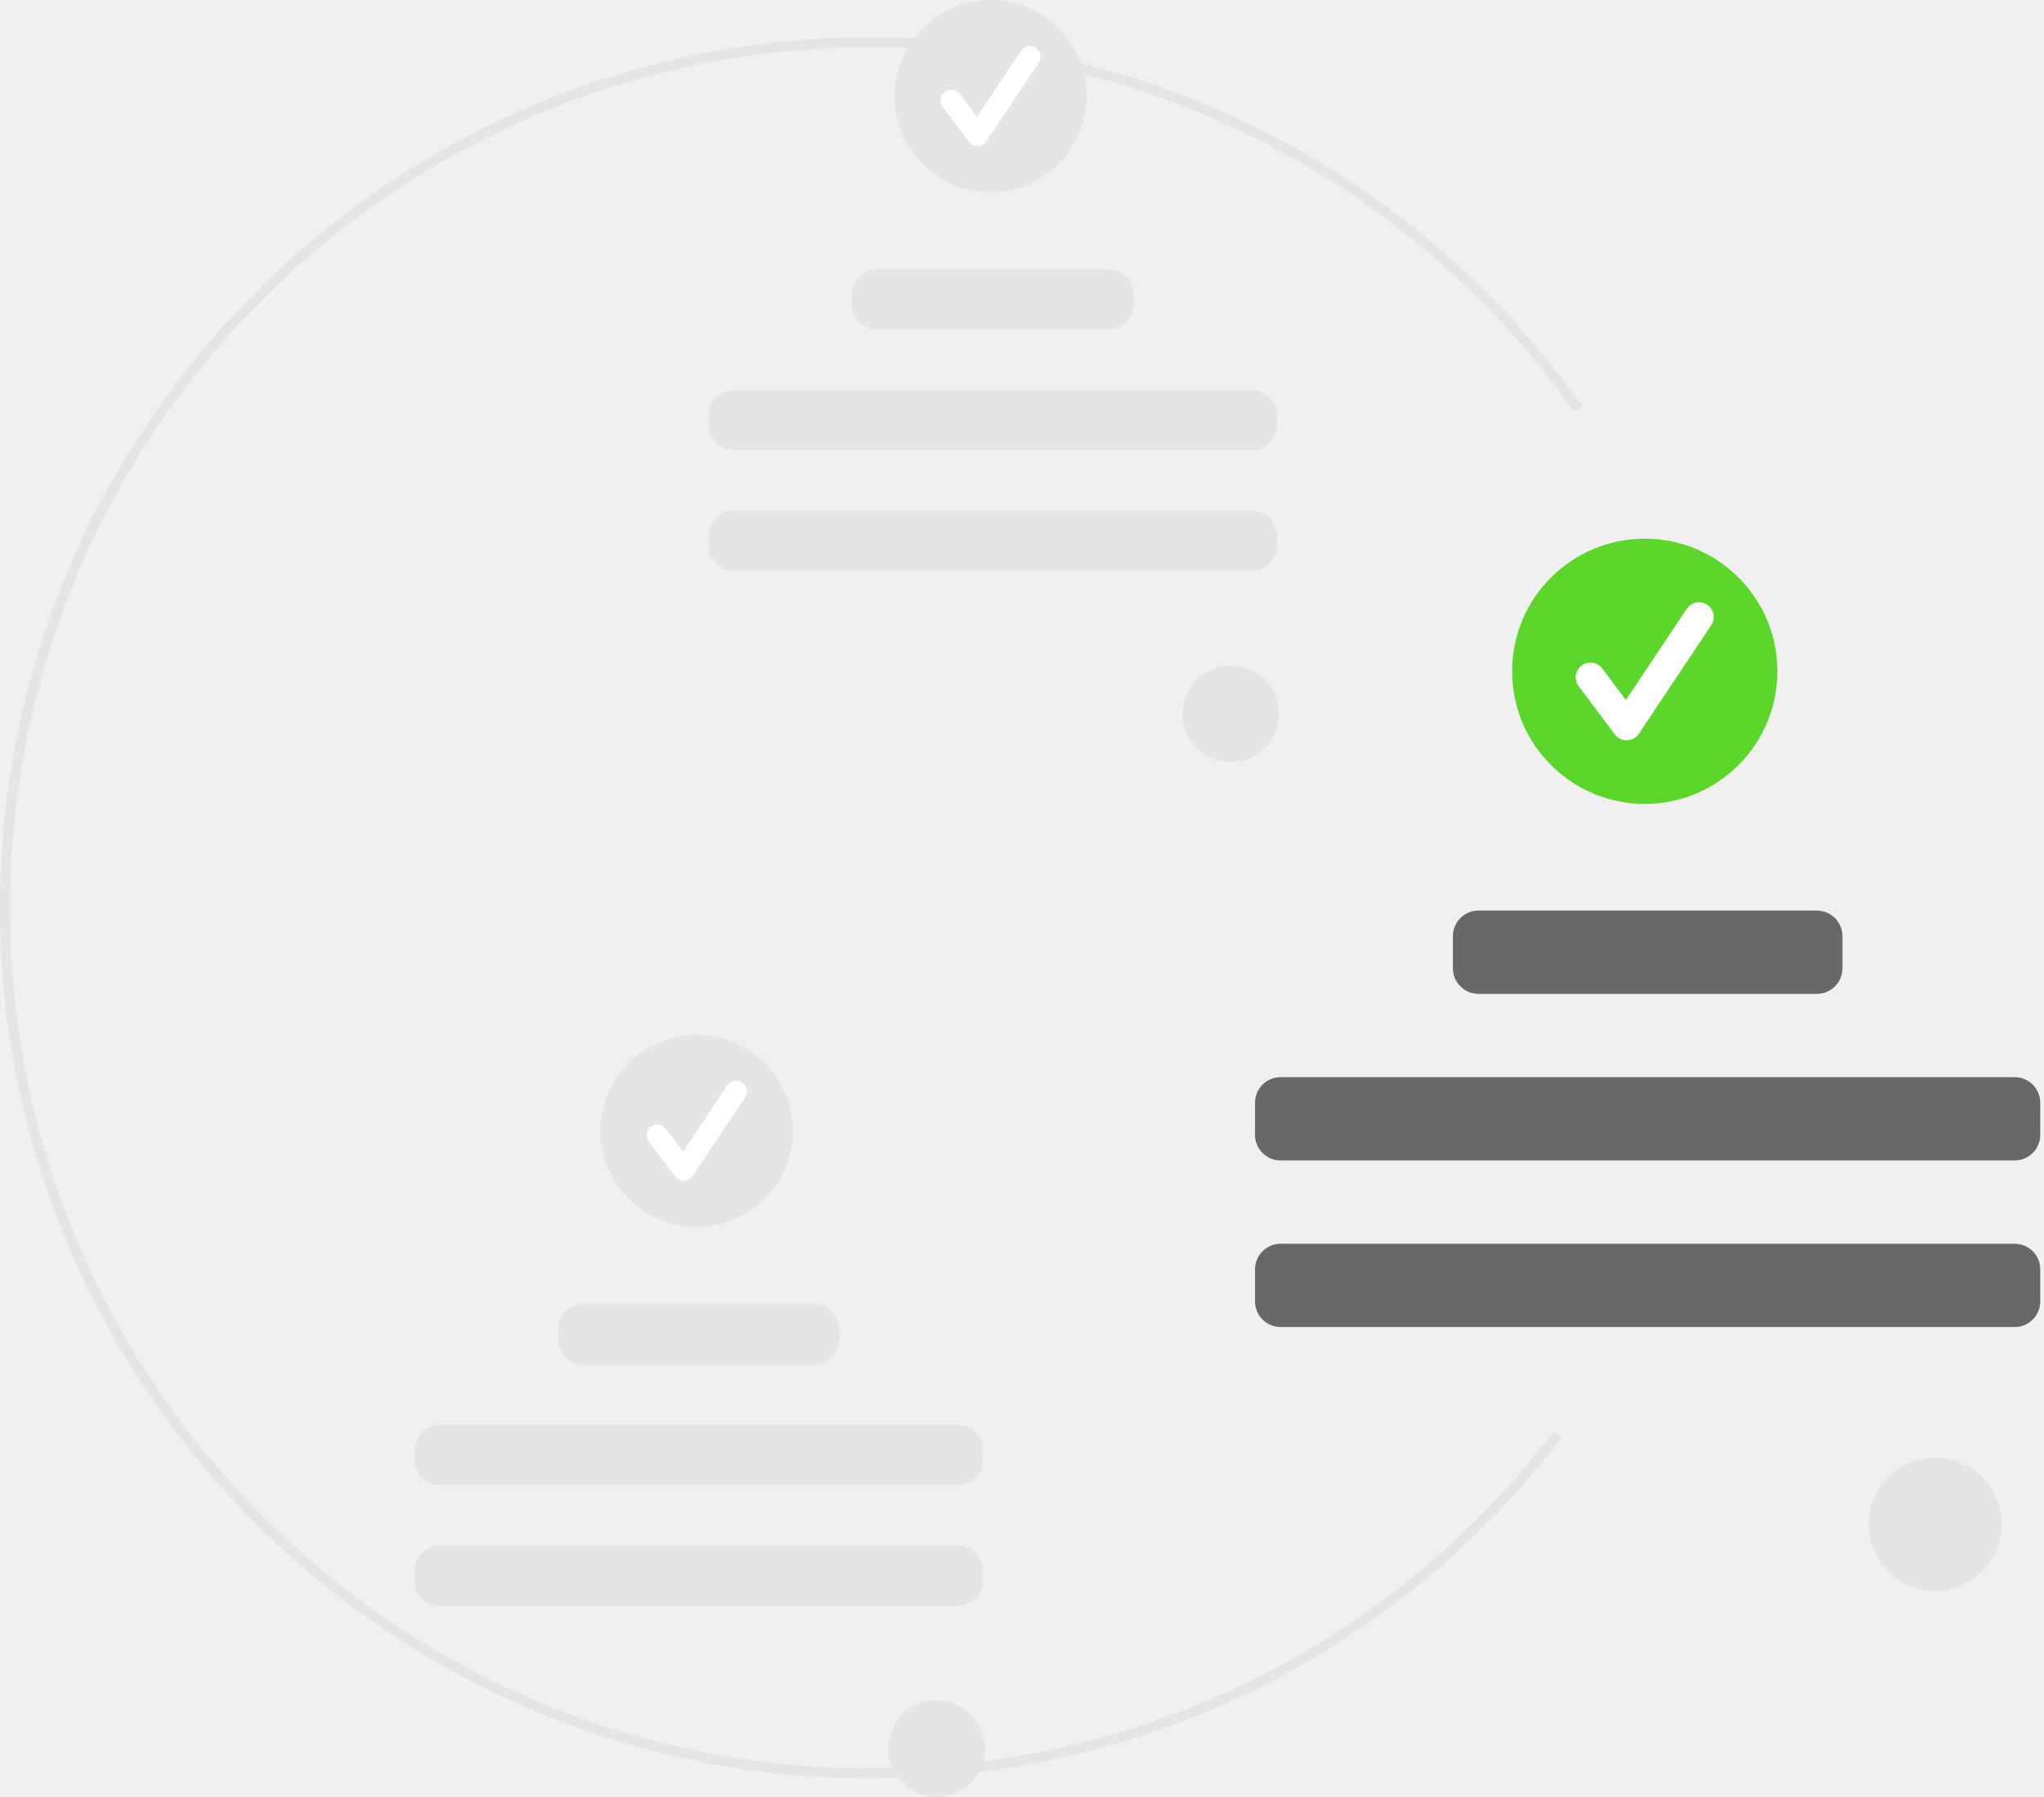
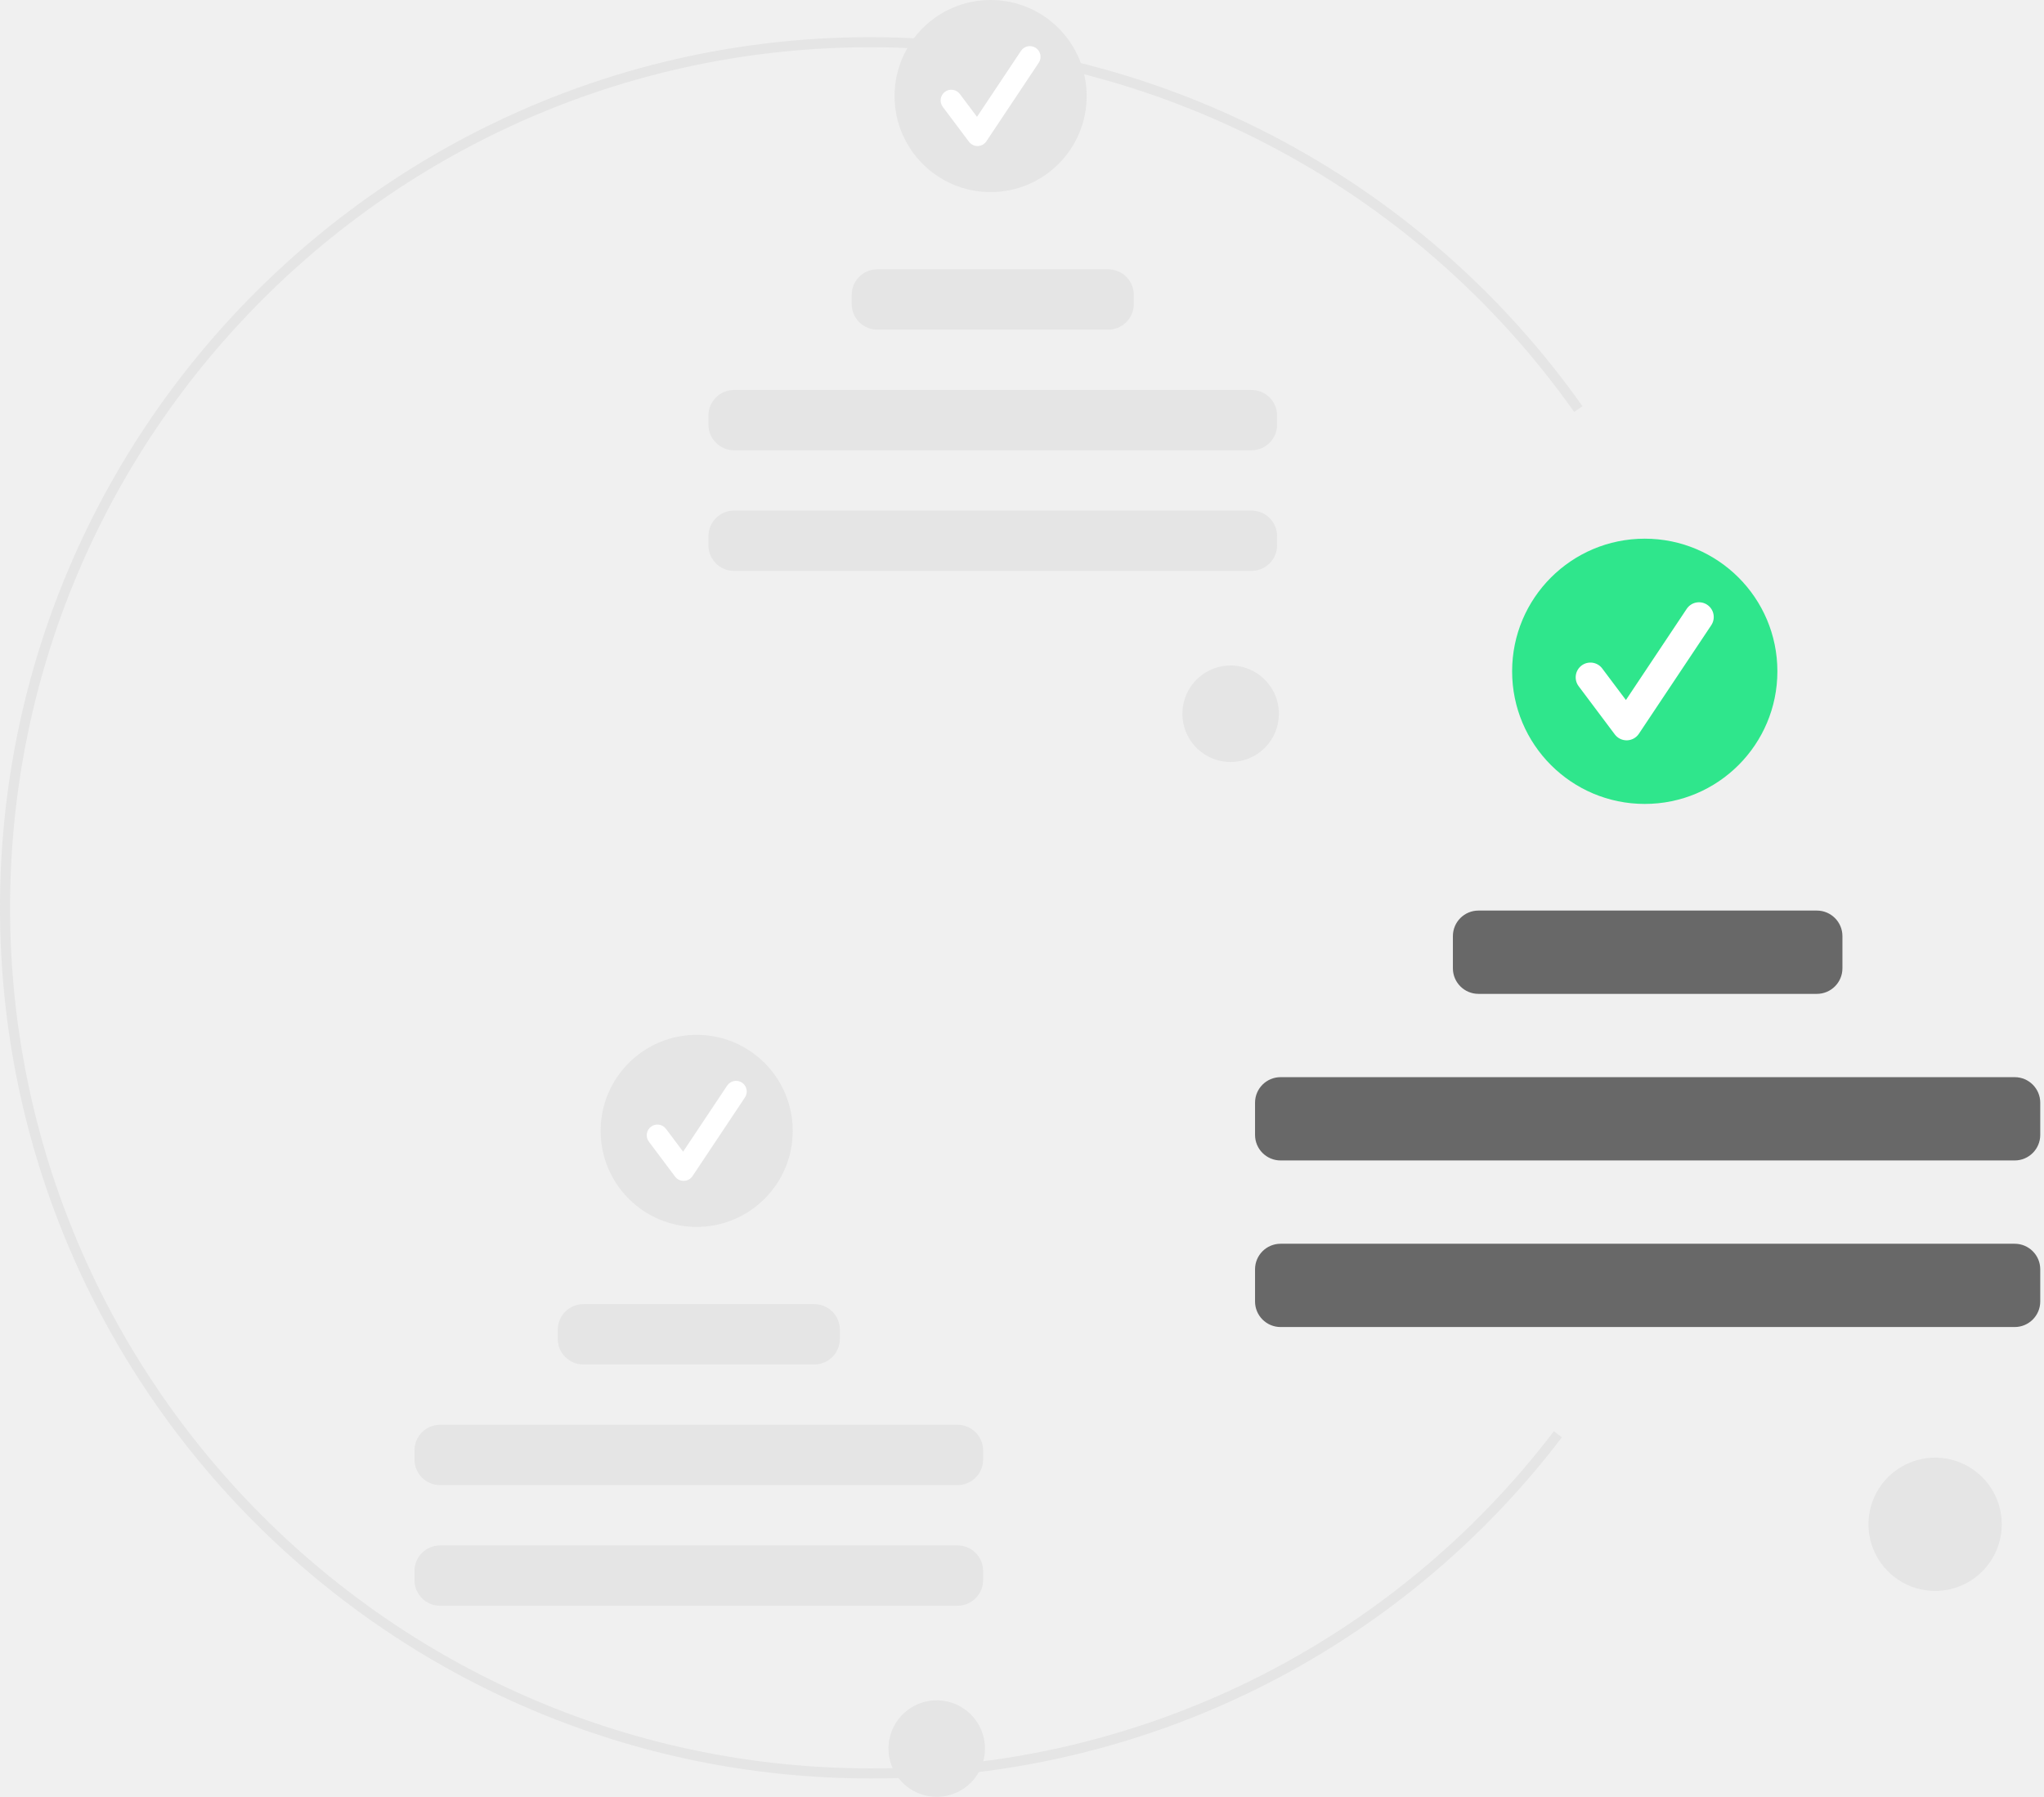
<svg xmlns="http://www.w3.org/2000/svg" width="182" height="160" viewBox="0 0 182 160" fill="none">
  <path d="M77.527 158.363C34.778 158.363 0 123.584 0 80.835C0 38.087 34.778 3.308 77.527 3.308C89.948 3.321 102.185 6.312 113.212 12.029C124.239 17.747 133.735 26.025 140.902 36.169L140.169 36.687C133.084 26.66 123.699 18.478 112.799 12.826C101.9 7.175 89.805 4.219 77.527 4.206C35.274 4.206 0.898 38.582 0.898 80.835C0.898 123.089 35.274 157.465 77.527 157.465C89.297 157.503 100.917 154.812 111.472 149.603C122.026 144.393 131.23 136.808 138.359 127.442L139.071 127.988C131.859 137.464 122.547 145.138 111.869 150.409C101.19 155.679 89.435 158.401 77.527 158.363Z" fill="#E5E5E5" />
  <path d="M109.579 67.853C108.729 67.853 107.898 67.601 107.191 67.128C106.484 66.656 105.934 65.985 105.608 65.2C105.283 64.415 105.198 63.55 105.364 62.717C105.53 61.883 105.939 61.117 106.54 60.517C107.141 59.916 107.907 59.506 108.74 59.34C109.574 59.175 110.438 59.26 111.223 59.585C112.008 59.91 112.68 60.461 113.152 61.168C113.624 61.874 113.876 62.705 113.876 63.555C113.876 64.695 113.423 65.788 112.617 66.594C111.811 67.4 110.718 67.853 109.579 67.853Z" fill="#E5E5E5" />
  <path d="M88.204 17.104C92.928 17.104 96.757 13.275 96.757 8.552C96.757 3.829 92.928 0 88.204 0C83.481 0 79.652 3.829 79.652 8.552C79.652 13.275 83.481 17.104 88.204 17.104Z" fill="#E5E5E5" />
  <path d="M87.038 13.003C86.891 13.003 86.745 12.969 86.613 12.903C86.481 12.836 86.366 12.741 86.277 12.622L83.944 9.512C83.869 9.412 83.815 9.298 83.784 9.177C83.753 9.056 83.746 8.93 83.763 8.806C83.781 8.683 83.823 8.564 83.887 8.456C83.95 8.349 84.034 8.255 84.134 8.18C84.234 8.105 84.348 8.05 84.469 8.019C84.59 7.988 84.716 7.981 84.84 7.999C84.963 8.017 85.082 8.059 85.19 8.122C85.297 8.186 85.391 8.27 85.466 8.37L86.993 10.405L90.913 4.525C91.054 4.316 91.271 4.173 91.518 4.124C91.764 4.076 92.02 4.127 92.229 4.266C92.438 4.405 92.583 4.622 92.633 4.868C92.683 5.114 92.634 5.37 92.496 5.58L87.83 12.579C87.746 12.706 87.632 12.81 87.499 12.884C87.366 12.958 87.217 12.998 87.065 13.003L87.038 13.003Z" fill="white" />
  <path d="M98.677 23.981H78.112C76.855 23.981 75.836 25 75.836 26.257V27.076C75.836 28.333 76.855 29.352 78.112 29.352H98.677C99.934 29.352 100.953 28.333 100.953 27.076V26.257C100.953 25 99.934 23.981 98.677 23.981Z" fill="#E5E5E5" />
  <path d="M111.436 34.723H65.358C64.101 34.723 63.082 35.742 63.082 36.999V37.818C63.082 39.075 64.101 40.094 65.358 40.094H111.436C112.693 40.094 113.712 39.075 113.712 37.818V36.999C113.712 35.742 112.693 34.723 111.436 34.723Z" fill="#E5E5E5" />
  <path d="M111.436 45.465H65.358C64.101 45.465 63.082 46.484 63.082 47.741V48.56C63.082 49.817 64.101 50.836 65.358 50.836H111.436C112.693 50.836 113.712 49.817 113.712 48.56V47.741C113.712 46.484 112.693 45.465 111.436 45.465Z" fill="#E5E5E5" />
  <path d="M83.407 160C82.557 160 81.726 159.748 81.019 159.276C80.313 158.804 79.762 158.133 79.436 157.347C79.111 156.562 79.026 155.698 79.192 154.864C79.358 154.031 79.767 153.265 80.368 152.664C80.969 152.063 81.735 151.654 82.568 151.488C83.402 151.322 84.266 151.407 85.051 151.732C85.837 152.058 86.508 152.608 86.98 153.315C87.452 154.022 87.704 154.853 87.704 155.703C87.704 156.842 87.251 157.935 86.445 158.741C85.64 159.547 84.546 160 83.407 160Z" fill="#E5E5E5" />
  <path d="M62.032 109.251C66.756 109.251 70.585 105.422 70.585 100.699C70.585 95.976 66.756 92.147 62.032 92.147C57.309 92.147 53.48 95.976 53.48 100.699C53.48 105.422 57.309 109.251 62.032 109.251Z" fill="#E5E5E5" />
  <path d="M60.87 105.15C60.723 105.15 60.577 105.116 60.445 105.05C60.313 104.984 60.198 104.888 60.109 104.77L57.776 101.659C57.701 101.559 57.647 101.445 57.616 101.324C57.585 101.203 57.578 101.077 57.596 100.953C57.613 100.83 57.655 100.711 57.719 100.603C57.782 100.496 57.867 100.402 57.967 100.327C58.066 100.252 58.18 100.197 58.301 100.166C58.422 100.135 58.548 100.129 58.672 100.146C58.795 100.164 58.914 100.206 59.022 100.269C59.129 100.333 59.223 100.417 59.298 100.517L60.825 102.552L64.745 96.672C64.814 96.567 64.903 96.477 65.007 96.406C65.111 96.336 65.228 96.287 65.35 96.262C65.473 96.237 65.6 96.237 65.723 96.261C65.846 96.285 65.963 96.333 66.068 96.403C66.172 96.472 66.262 96.562 66.332 96.666C66.401 96.771 66.449 96.888 66.474 97.011C66.498 97.134 66.497 97.261 66.472 97.383C66.448 97.507 66.398 97.623 66.328 97.727L61.662 104.727C61.578 104.853 61.464 104.958 61.331 105.031C61.198 105.105 61.049 105.146 60.897 105.15L60.87 105.15Z" fill="white" />
  <path d="M72.506 116.128H51.94C50.683 116.128 49.664 117.147 49.664 118.404V119.223C49.664 120.48 50.683 121.499 51.94 121.499H72.506C73.763 121.499 74.782 120.48 74.782 119.223V118.404C74.782 117.147 73.763 116.128 72.506 116.128Z" fill="#E5E5E5" />
  <path d="M85.26 126.87H39.182C37.925 126.87 36.906 127.889 36.906 129.146V129.965C36.906 131.222 37.925 132.241 39.182 132.241H85.26C86.517 132.241 87.537 131.222 87.537 129.965V129.146C87.537 127.889 86.517 126.87 85.26 126.87Z" fill="#E5E5E5" />
  <path d="M85.26 137.613H39.182C37.925 137.613 36.906 138.632 36.906 139.889V140.708C36.906 141.965 37.925 142.984 39.182 142.984H85.26C86.517 142.984 87.537 141.965 87.537 140.708V139.889C87.537 138.632 86.517 137.613 85.26 137.613Z" fill="#E5E5E5" />
  <path d="M172.305 141.665C171.132 141.665 169.984 141.317 169.009 140.664C168.033 140.012 167.272 139.086 166.823 138.001C166.374 136.917 166.256 135.724 166.485 134.573C166.714 133.421 167.279 132.364 168.109 131.534C168.939 130.704 169.997 130.139 171.148 129.91C172.299 129.681 173.492 129.798 174.576 130.248C175.661 130.697 176.588 131.457 177.24 132.433C177.892 133.409 178.24 134.557 178.24 135.73C178.24 137.304 177.615 138.814 176.502 139.926C175.389 141.039 173.879 141.665 172.305 141.665Z" fill="#E5E5E5" />
-   <path d="M146.45 71.586C152.972 71.586 158.26 66.298 158.26 59.776C158.26 53.254 152.972 47.967 146.45 47.967C139.928 47.967 134.641 53.254 134.641 59.776C134.641 66.298 139.928 71.586 146.45 71.586Z" fill="#5DD62C" />
+   <path d="M146.45 71.586C152.972 71.586 158.26 66.298 158.26 59.776C158.26 53.254 152.972 47.967 146.45 47.967C139.928 47.967 134.641 53.254 134.641 59.776C134.641 66.298 139.928 71.586 146.45 71.586Z" fill="#2FE68C" />
  <path d="M144.836 65.922C144.632 65.922 144.431 65.875 144.249 65.784C144.066 65.692 143.908 65.56 143.785 65.397L140.563 61.101C140.46 60.963 140.385 60.806 140.342 60.639C140.299 60.472 140.29 60.298 140.314 60.127C140.338 59.956 140.396 59.792 140.484 59.644C140.572 59.495 140.688 59.365 140.826 59.262C140.964 59.158 141.121 59.083 141.288 59.04C141.456 58.998 141.629 58.988 141.8 59.012C141.971 59.037 142.135 59.095 142.284 59.182C142.432 59.27 142.562 59.387 142.665 59.525L144.773 62.335L150.187 54.214C150.283 54.071 150.406 53.947 150.549 53.852C150.692 53.755 150.853 53.689 151.022 53.655C151.192 53.621 151.366 53.621 151.535 53.654C151.704 53.688 151.865 53.754 152.009 53.85C152.152 53.946 152.276 54.069 152.372 54.212C152.468 54.355 152.535 54.516 152.568 54.685C152.602 54.855 152.602 55.029 152.569 55.198C152.535 55.367 152.469 55.528 152.373 55.672L145.929 65.337C145.813 65.512 145.656 65.656 145.472 65.758C145.288 65.86 145.083 65.916 144.873 65.922C144.861 65.922 144.848 65.922 144.836 65.922Z" fill="white" />
  <path d="M161.776 81.082H131.643C130.386 81.082 129.367 82.101 129.367 83.358V86.223C129.367 87.48 130.386 88.499 131.643 88.499H161.776C163.033 88.499 164.052 87.48 164.052 86.223V83.358C164.052 82.101 163.033 81.082 161.776 81.082Z" fill="#686868" />
  <path d="M179.39 95.916H114.026C112.769 95.916 111.75 96.935 111.75 98.192V101.057C111.75 102.314 112.769 103.333 114.026 103.333H179.39C180.647 103.333 181.666 102.314 181.666 101.057V98.192C181.666 96.935 180.647 95.916 179.39 95.916Z" fill="#686868" />
  <path d="M179.39 110.75H114.026C112.769 110.75 111.75 111.769 111.75 113.026V115.89C111.75 117.147 112.769 118.166 114.026 118.166H179.39C180.647 118.166 181.666 117.147 181.666 115.89V113.026C181.666 111.769 180.647 110.75 179.39 110.75Z" fill="#686868" />
</svg>
